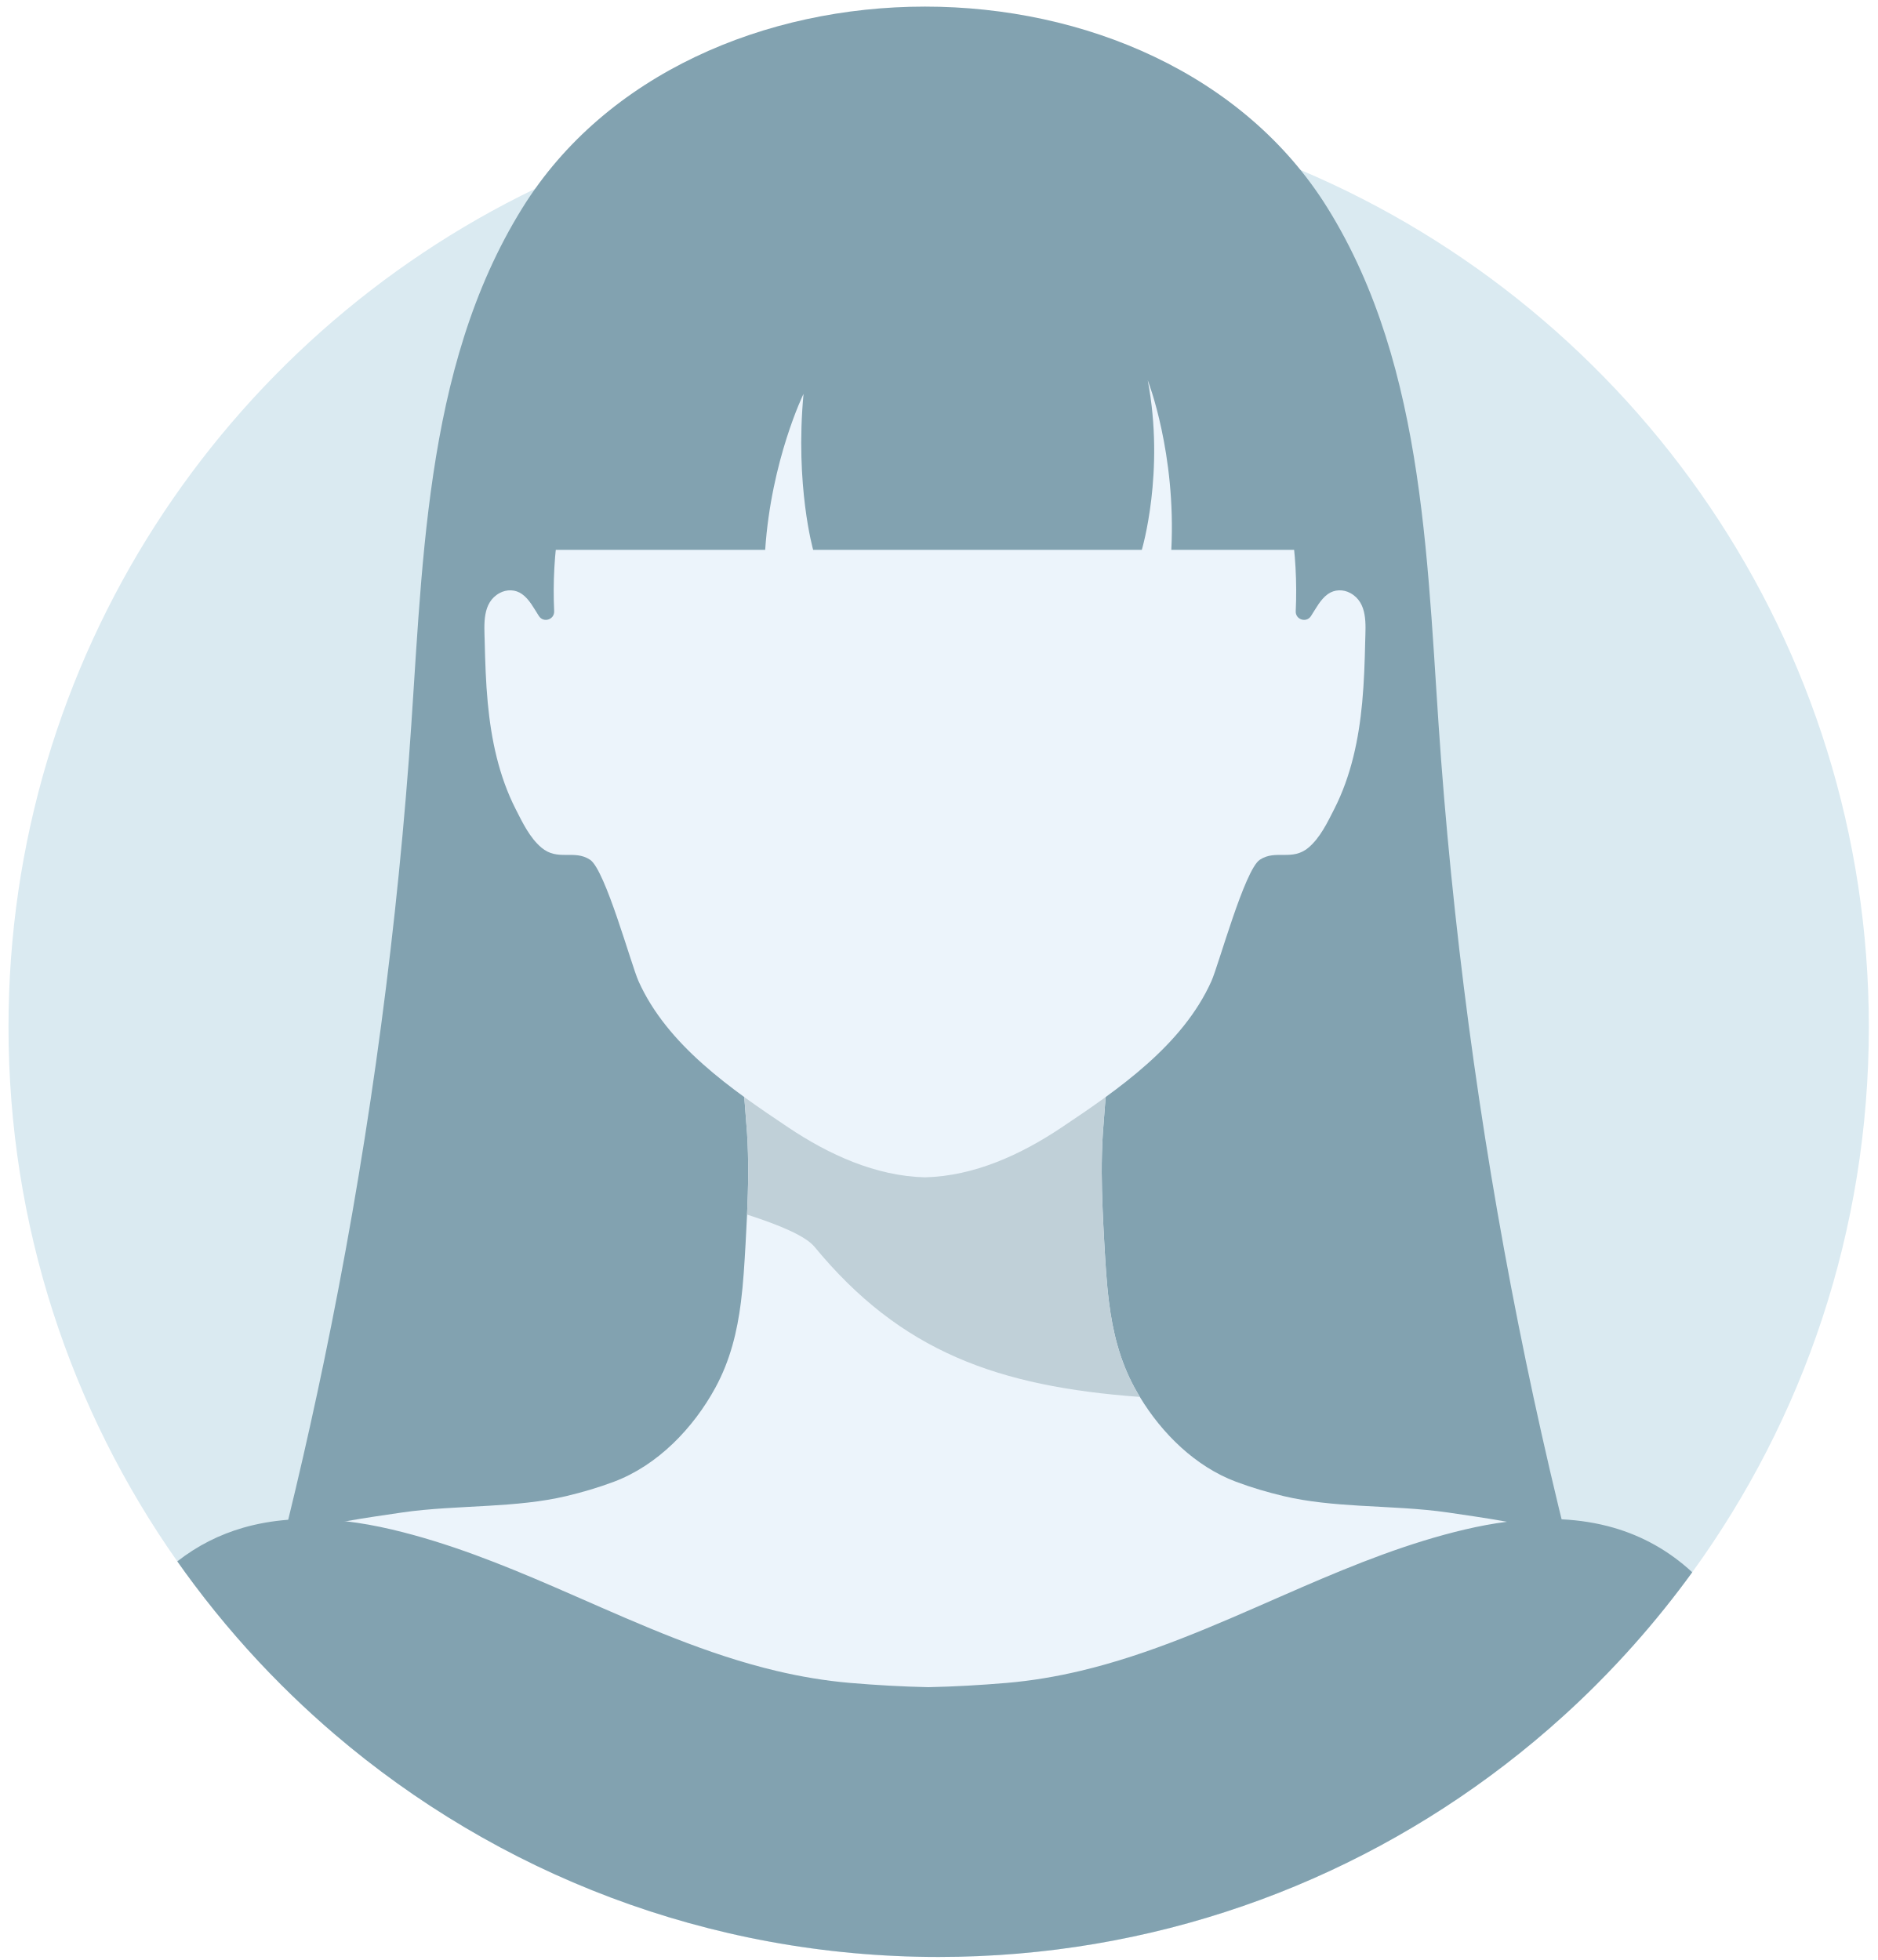
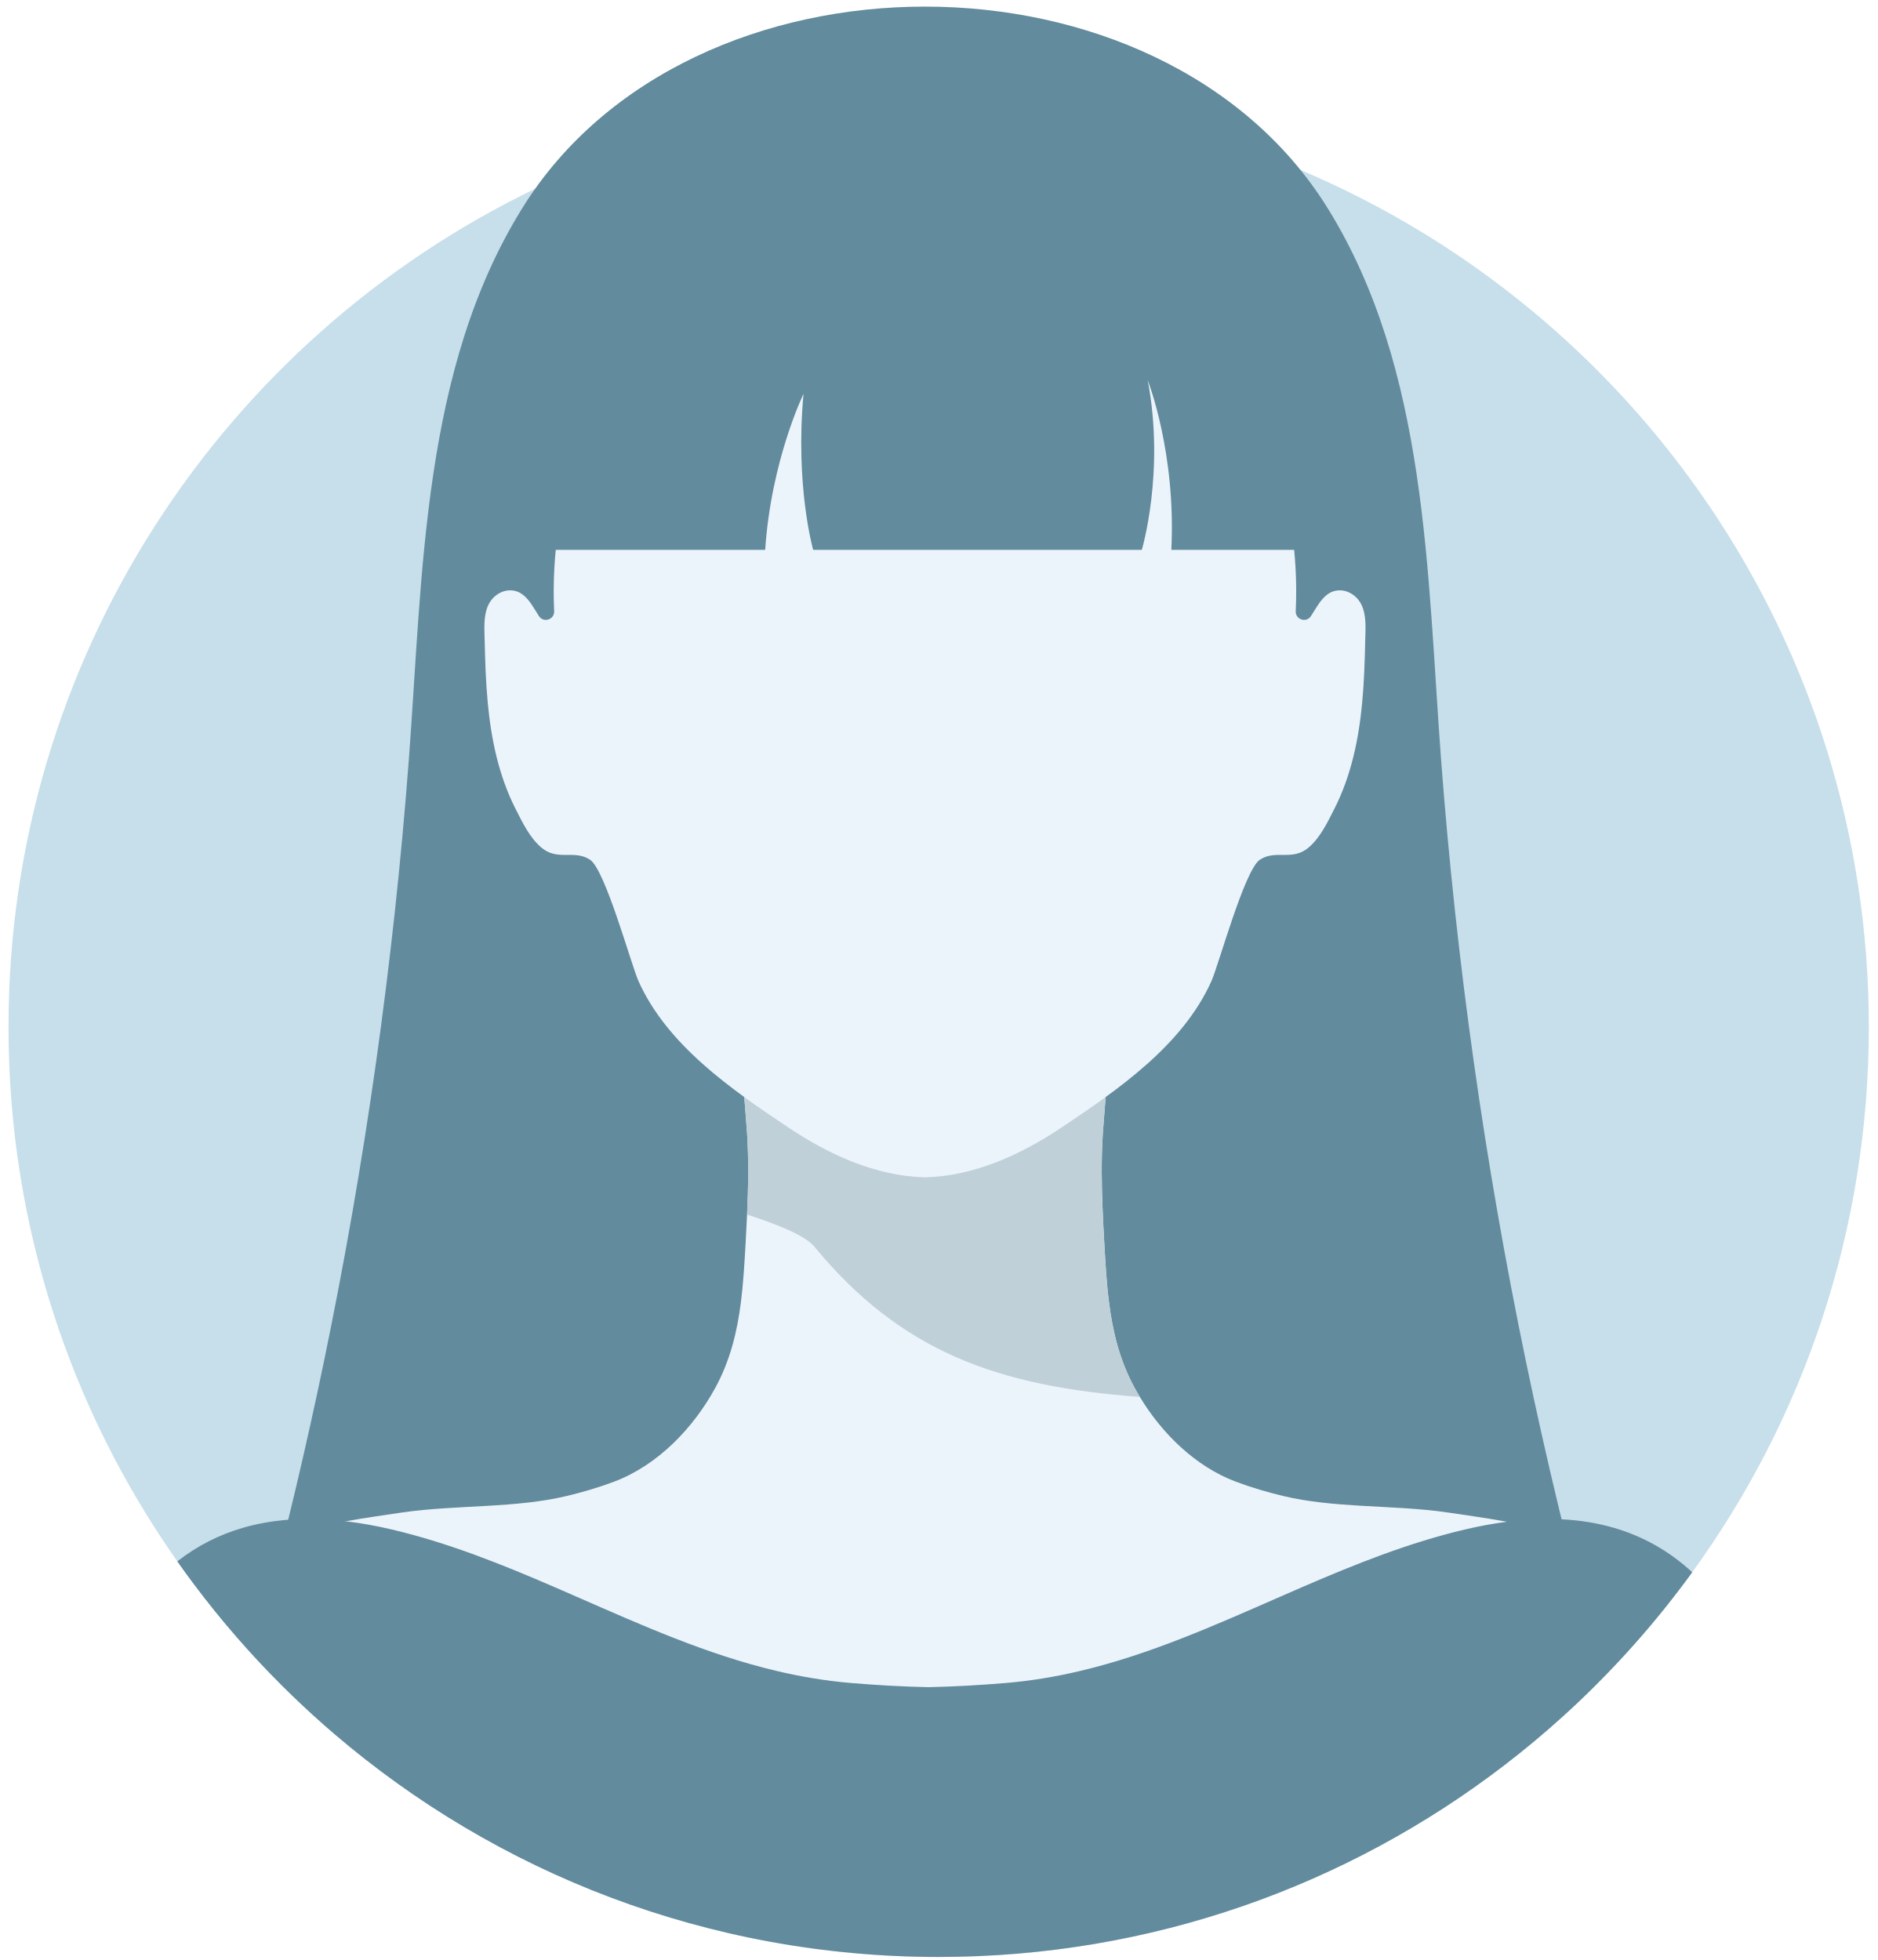
<svg xmlns="http://www.w3.org/2000/svg" width="205" height="214" viewBox="0 0 205 214" fill="none">
-   <path d="M204.012 112.129C204.012 134.368 196.862 154.939 184.733 171.664C184.262 172.315 183.783 172.959 183.296 173.598C181.208 176.34 178.983 178.97 176.633 181.482C175.835 182.336 175.024 183.173 174.197 184C173.056 185.138 171.889 186.251 170.693 187.334C168.631 189.208 166.488 190.998 164.274 192.696C147.156 205.851 125.726 213.668 102.47 213.668C77.282 213.668 54.235 204.498 36.489 189.315C34.911 187.962 33.373 186.565 31.881 185.12C31.491 184.746 31.109 184.366 30.724 183.984C29.039 182.302 27.409 180.559 25.844 178.758C24.224 176.898 22.672 174.977 21.191 173.001C20.566 172.169 19.953 171.326 19.357 170.476C7.743 153.968 0.928 133.844 0.928 112.129C0.928 71.831 24.399 37.018 58.417 20.613C71.742 14.186 86.685 10.585 102.47 10.585C116.478 10.585 129.827 13.424 141.967 18.556C178.426 33.964 204.012 70.057 204.012 112.129Z" fill="#DAEAF1" />
-   <path d="M174.205 180.284C154.722 195.253 130.335 204.15 103.87 204.15C75.207 204.15 48.977 193.714 28.783 176.435C31.235 167.236 33.433 157.957 35.372 148.609C39.852 127.019 42.953 105.076 44.626 83.003C46.172 62.546 46.07 40.329 57.03 22.701C75.246 -6.6 126.692 -6.611 144.916 22.701C155.873 40.329 155.774 62.546 157.32 83.003C158.99 105.076 162.091 127.019 166.571 148.609C168.783 159.262 171.329 169.827 174.205 180.284Z" fill="#82A2B0" />
+   <path d="M204.012 112.129C204.012 134.368 196.862 154.939 184.733 171.664C184.262 172.315 183.783 172.959 183.296 173.598C181.208 176.34 178.983 178.97 176.633 181.482C175.835 182.336 175.024 183.173 174.197 184C173.056 185.138 171.889 186.251 170.693 187.334C168.631 189.208 166.488 190.998 164.274 192.696C147.156 205.851 125.726 213.668 102.47 213.668C77.282 213.668 54.235 204.498 36.489 189.315C34.911 187.962 33.373 186.565 31.881 185.12C31.491 184.746 31.109 184.366 30.724 183.984C29.039 182.302 27.409 180.559 25.844 178.758C24.224 176.898 22.672 174.977 21.191 173.001C20.566 172.169 19.953 171.326 19.357 170.476C7.743 153.968 0.928 133.844 0.928 112.129C0.928 71.831 24.399 37.018 58.417 20.613C71.742 14.186 86.685 10.585 102.47 10.585C116.478 10.585 129.827 13.424 141.967 18.556C178.426 33.964 204.012 70.057 204.012 112.129Z" fill="#C7DFEA" />
+   <path d="M174.205 180.284C154.722 195.253 130.335 204.15 103.87 204.15C75.207 204.15 48.977 193.714 28.783 176.435C31.235 167.236 33.433 157.957 35.372 148.609C39.852 127.019 42.953 105.076 44.626 83.003C46.172 62.546 46.07 40.329 57.03 22.701C75.246 -6.6 126.692 -6.611 144.916 22.701C155.873 40.329 155.774 62.546 157.32 83.003C158.99 105.076 162.091 127.019 166.571 148.609C168.783 159.262 171.329 169.827 174.205 180.284Z" fill="#628B9D" />
  <path d="M183.296 173.598C181.208 176.338 178.983 178.97 176.633 181.482C175.838 182.333 175.024 183.173 174.197 183.997C173.056 185.138 171.889 186.25 170.693 187.334C168.631 189.208 166.49 190.998 164.276 192.696C147.156 205.851 125.726 213.668 102.47 213.668C77.282 213.668 54.235 204.498 36.489 189.312C34.911 187.962 33.373 186.565 31.881 185.12C31.491 184.746 31.109 184.366 30.727 183.984C29.039 182.302 27.409 180.556 25.844 178.758C24.224 176.895 22.672 174.977 21.191 173.001C23.476 171.591 25.852 170.146 26.362 169.858C27.806 169.044 29.353 168.335 31.017 167.752C32.268 167.309 33.587 166.935 34.972 166.639C35.895 166.44 36.824 166.26 37.751 166.098C38.852 165.901 39.954 165.723 41.048 165.559C41.995 165.415 42.938 165.276 43.872 165.142C46.913 164.695 50.124 164.596 53.311 164.407C56.208 164.237 59.089 163.994 61.795 163.355C63.564 162.934 65.323 162.421 67.029 161.777C71.797 159.985 75.688 155.928 78.093 151.514C79.726 148.512 80.477 145.38 80.885 142.155C81.147 140.072 81.267 137.95 81.391 135.799C81.448 134.75 81.506 133.684 81.553 132.612C81.621 131.104 81.671 129.581 81.676 128.058C81.678 126.627 81.647 125.19 81.555 123.769C81.48 122.602 81.142 118.451 81.111 118.247L89.676 118.904L100.973 119.768L112.631 118.875L120.835 118.247C120.804 118.451 120.466 122.602 120.39 123.769C120.299 125.19 120.267 126.627 120.27 128.058C120.281 130.667 120.414 133.274 120.555 135.799C120.678 137.947 120.796 140.07 121.06 142.153C121.466 145.379 122.22 148.512 123.85 151.514C124.036 151.851 124.229 152.189 124.431 152.521C126.859 156.538 130.518 160.123 134.914 161.777C136.623 162.421 138.382 162.934 140.148 163.355C142.794 163.981 145.604 164.227 148.439 164.397C150.064 164.493 151.697 164.567 153.314 164.671C154.929 164.776 156.522 164.915 158.074 165.142C159.008 165.276 159.95 165.415 160.898 165.559C162.094 165.739 163.297 165.933 164.499 166.15C165.326 166.299 166.15 166.461 166.972 166.639C168.356 166.935 169.675 167.309 170.928 167.752C172.59 168.335 174.139 169.044 175.581 169.858C176.654 170.463 179.993 172.004 183.296 173.598Z" fill="#ECF4FB" />
-   <path d="M81.406 118.627C81.283 118.506 81.158 118.378 81.029 118.247C81.158 118.378 81.283 118.504 81.406 118.627Z" fill="#F4A376" />
-   <path d="M135.673 93.879C135.676 93.868 135.679 93.855 135.681 93.839C135.679 93.853 135.676 93.866 135.673 93.879Z" fill="#F4A376" />
-   <path d="M184.733 171.664C184.262 172.315 183.783 172.959 183.296 173.598C181.208 176.34 178.983 178.97 176.633 181.482C175.835 182.336 175.024 183.173 174.197 184C173.056 185.138 171.889 186.251 170.693 187.334C168.631 189.208 166.487 190.998 164.274 192.696C147.156 205.851 125.726 213.668 102.47 213.668C77.282 213.668 54.235 204.498 36.489 189.315C34.911 187.962 33.373 186.565 31.881 185.12C31.491 184.746 31.109 184.366 30.724 183.984C29.039 182.302 27.409 180.559 25.844 178.758C24.224 176.898 22.672 174.977 21.191 173.001C20.566 172.169 19.953 171.326 19.356 170.476C21.562 168.749 23.968 167.55 26.532 166.807C28.118 166.349 29.767 166.064 31.465 165.933C33.493 165.776 35.592 165.839 37.751 166.098C39.394 166.291 41.069 166.595 42.773 166.995C48.946 168.45 54.748 170.785 60.474 173.258C60.795 173.396 61.117 173.538 61.437 173.679C61.947 173.899 62.455 174.121 62.965 174.344C70.088 177.463 77.159 180.635 84.758 182.435C87.375 183.055 90.055 183.513 92.819 183.749C95.64 183.987 98.487 184.152 101.347 184.212C104.205 184.152 107.055 183.987 109.873 183.749C112.639 183.513 115.319 183.055 117.936 182.435C125.533 180.635 132.606 177.463 139.729 174.344C140.237 174.121 140.747 173.899 141.255 173.679C141.577 173.538 141.899 173.396 142.218 173.258C147.944 170.785 153.746 168.45 159.919 166.995C161.468 166.631 162.996 166.346 164.499 166.153C166.545 165.886 168.539 165.786 170.47 165.883C172.438 165.982 174.341 166.281 176.162 166.807C179.276 167.712 182.158 169.285 184.733 171.664Z" fill="#82A2B0" />
+   <path d="M184.733 171.664C184.262 172.315 183.783 172.959 183.296 173.598C181.208 176.34 178.983 178.97 176.633 181.482C175.835 182.336 175.024 183.173 174.197 184C173.056 185.138 171.889 186.251 170.693 187.334C168.631 189.208 166.487 190.998 164.274 192.696C147.156 205.851 125.726 213.668 102.47 213.668C77.282 213.668 54.235 204.498 36.489 189.315C34.911 187.962 33.373 186.565 31.881 185.12C31.491 184.746 31.109 184.366 30.724 183.984C29.039 182.302 27.409 180.559 25.844 178.758C24.224 176.898 22.672 174.977 21.191 173.001C20.566 172.169 19.953 171.326 19.356 170.476C21.562 168.749 23.968 167.55 26.532 166.807C28.118 166.349 29.767 166.064 31.465 165.933C33.493 165.776 35.592 165.839 37.751 166.098C39.394 166.291 41.069 166.595 42.773 166.995C48.946 168.45 54.748 170.785 60.474 173.258C60.795 173.396 61.117 173.538 61.437 173.679C61.947 173.899 62.455 174.121 62.965 174.344C70.088 177.463 77.159 180.635 84.758 182.435C87.375 183.055 90.055 183.513 92.819 183.749C95.64 183.987 98.487 184.152 101.347 184.212C104.205 184.152 107.055 183.987 109.873 183.749C112.639 183.513 115.319 183.055 117.936 182.435C125.533 180.635 132.606 177.463 139.729 174.344C140.237 174.121 140.747 173.899 141.255 173.679C141.577 173.538 141.899 173.396 142.218 173.258C147.944 170.785 153.746 168.45 159.919 166.995C161.468 166.631 162.996 166.346 164.499 166.153C166.545 165.886 168.539 165.786 170.47 165.883C172.438 165.982 174.341 166.281 176.162 166.807C179.276 167.712 182.158 169.285 184.733 171.664Z" fill="#628B9D" />
  <path d="M124.431 152.521C108.889 151.378 98.335 147.565 88.914 136.129C87.93 134.936 85.065 133.745 81.553 132.612C81.621 131.104 81.671 129.581 81.676 128.058C81.678 126.627 81.647 125.19 81.555 123.769C81.48 122.602 81.142 118.452 81.111 118.247L89.676 118.904C92.842 119.784 96.061 120.378 99.28 120.553C103.129 120.762 107.748 120.155 112.631 118.875L120.835 118.247C120.804 118.452 120.466 122.602 120.391 123.769C120.299 125.19 120.268 126.627 120.27 128.058C120.281 130.667 120.414 133.274 120.555 135.799C120.678 137.948 120.796 140.07 121.06 142.153C121.466 145.38 122.22 148.512 123.85 151.514C124.036 151.851 124.23 152.189 124.431 152.521Z" fill="#C0D0D8" />
  <path d="M147.413 64.755C146.633 64.328 145.686 64.344 144.956 64.865C144.144 65.446 143.658 66.427 143.129 67.238C143.124 67.249 143.116 67.259 143.111 67.267C142.608 68.042 141.407 67.652 141.449 66.731C141.595 63.572 141.423 60.403 140.918 57.273C139.421 48.014 135.019 39.222 127.768 32.933C126.815 32.109 125.823 31.329 124.795 30.599C119.674 26.959 113.621 24.523 107.309 23.779C105.924 23.617 104.506 23.502 103.077 23.439L100.973 14.921L98.869 23.439C97.438 23.502 96.022 23.617 94.638 23.779C88.323 24.523 82.272 26.959 77.151 30.599C76.12 31.329 75.128 32.109 74.178 32.933C66.924 39.222 62.523 48.014 61.028 57.273C60.521 60.403 60.351 63.572 60.495 66.731C60.536 67.652 59.338 68.042 58.835 67.267C58.828 67.259 58.822 67.249 58.815 67.238C58.288 66.427 57.802 65.446 56.988 64.865C56.26 64.344 55.313 64.328 54.533 64.755C52.618 65.807 52.869 68.178 52.911 69.994C52.963 72.234 53.034 74.477 53.243 76.712C53.62 80.718 54.444 84.706 56.292 88.339C57.035 89.796 57.823 91.461 59.097 92.539C60.89 94.059 62.677 92.719 64.415 93.871C66.082 94.972 68.905 105.346 69.704 107.128C72.844 114.131 79.865 118.959 86.062 123.104C90.487 126.062 95.58 128.409 100.973 128.545C106.367 128.409 111.459 126.062 115.882 123.104C122.081 118.959 129.1 114.131 132.243 107.128C133.041 105.346 135.864 94.972 137.529 93.871C139.269 92.719 141.054 94.059 142.849 92.539C144.123 91.461 144.908 89.796 145.652 88.339C147.502 84.706 148.326 80.718 148.703 76.712C148.912 74.477 148.983 72.234 149.033 69.994C149.075 68.178 149.328 65.807 147.413 64.755Z" fill="#ECF4FB" />
-   <path d="M127.867 60.032C128.398 49.488 125.334 41.627 125.292 41.514C127.194 51.516 124.646 60.032 124.646 60.032H88.768C88.768 60.032 86.781 53.055 87.718 43.001C87.718 43.001 84.191 50.208 83.531 60.032H52.325C53.714 48.855 56.171 38.057 61.167 28.511C69.651 12.294 84.889 6.099 99.458 4.833C100.468 4.744 101.478 4.744 102.486 4.833C117.057 6.099 132.292 12.294 140.779 28.511C145.772 38.057 148.232 48.855 149.619 60.032H127.867Z" fill="#82A2B0" />
+   <path d="M127.867 60.032C128.398 49.488 125.334 41.627 125.292 41.514C127.194 51.516 124.646 60.032 124.646 60.032H88.768C88.768 60.032 86.781 53.055 87.718 43.001C87.718 43.001 84.191 50.208 83.531 60.032H52.325C53.714 48.855 56.171 38.057 61.167 28.511C69.651 12.294 84.889 6.099 99.458 4.833C100.468 4.744 101.478 4.744 102.486 4.833C117.057 6.099 132.292 12.294 140.779 28.511C145.772 38.057 148.232 48.855 149.619 60.032H127.867Z" fill="#628B9D" />
</svg>
